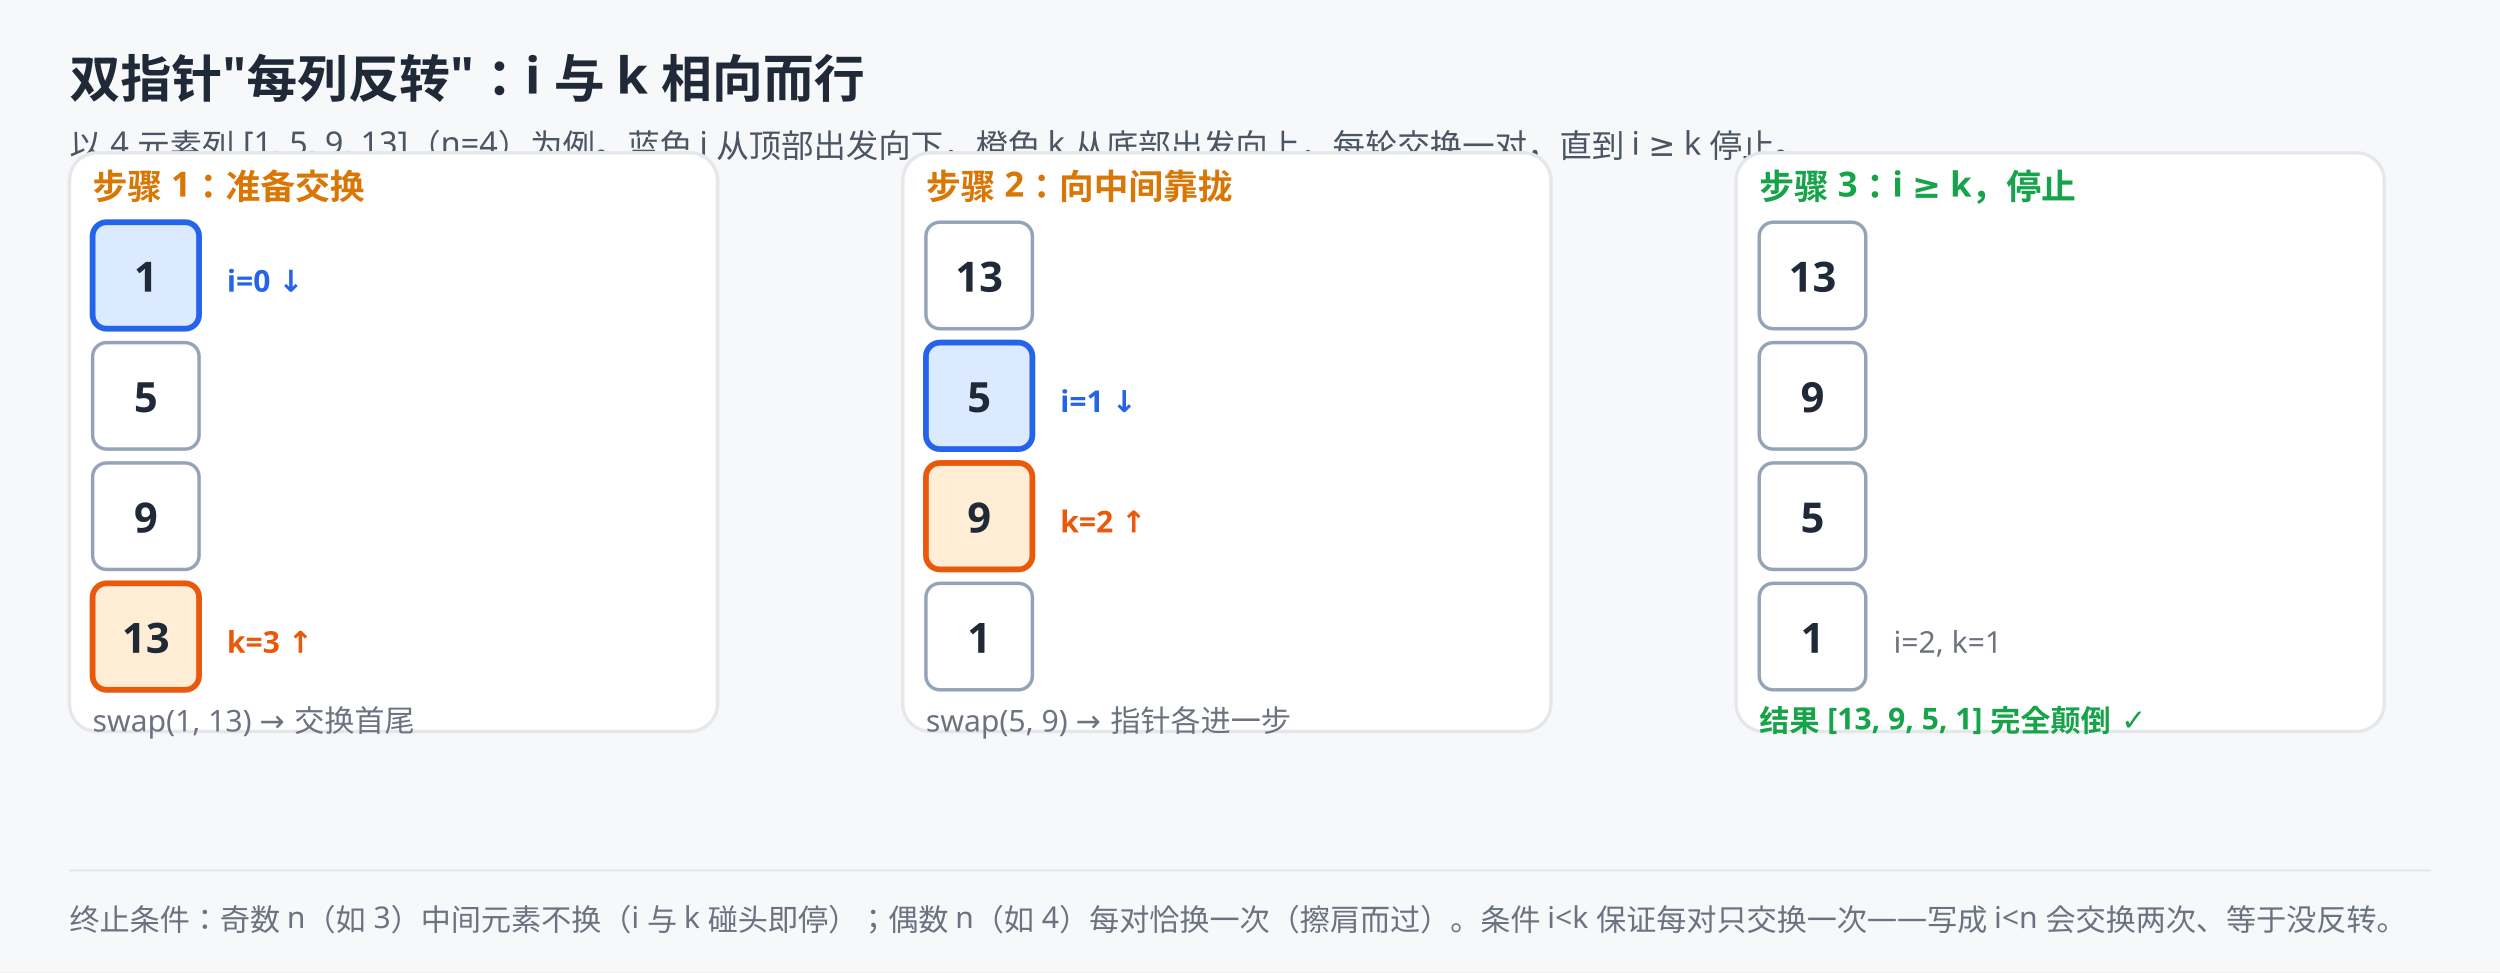
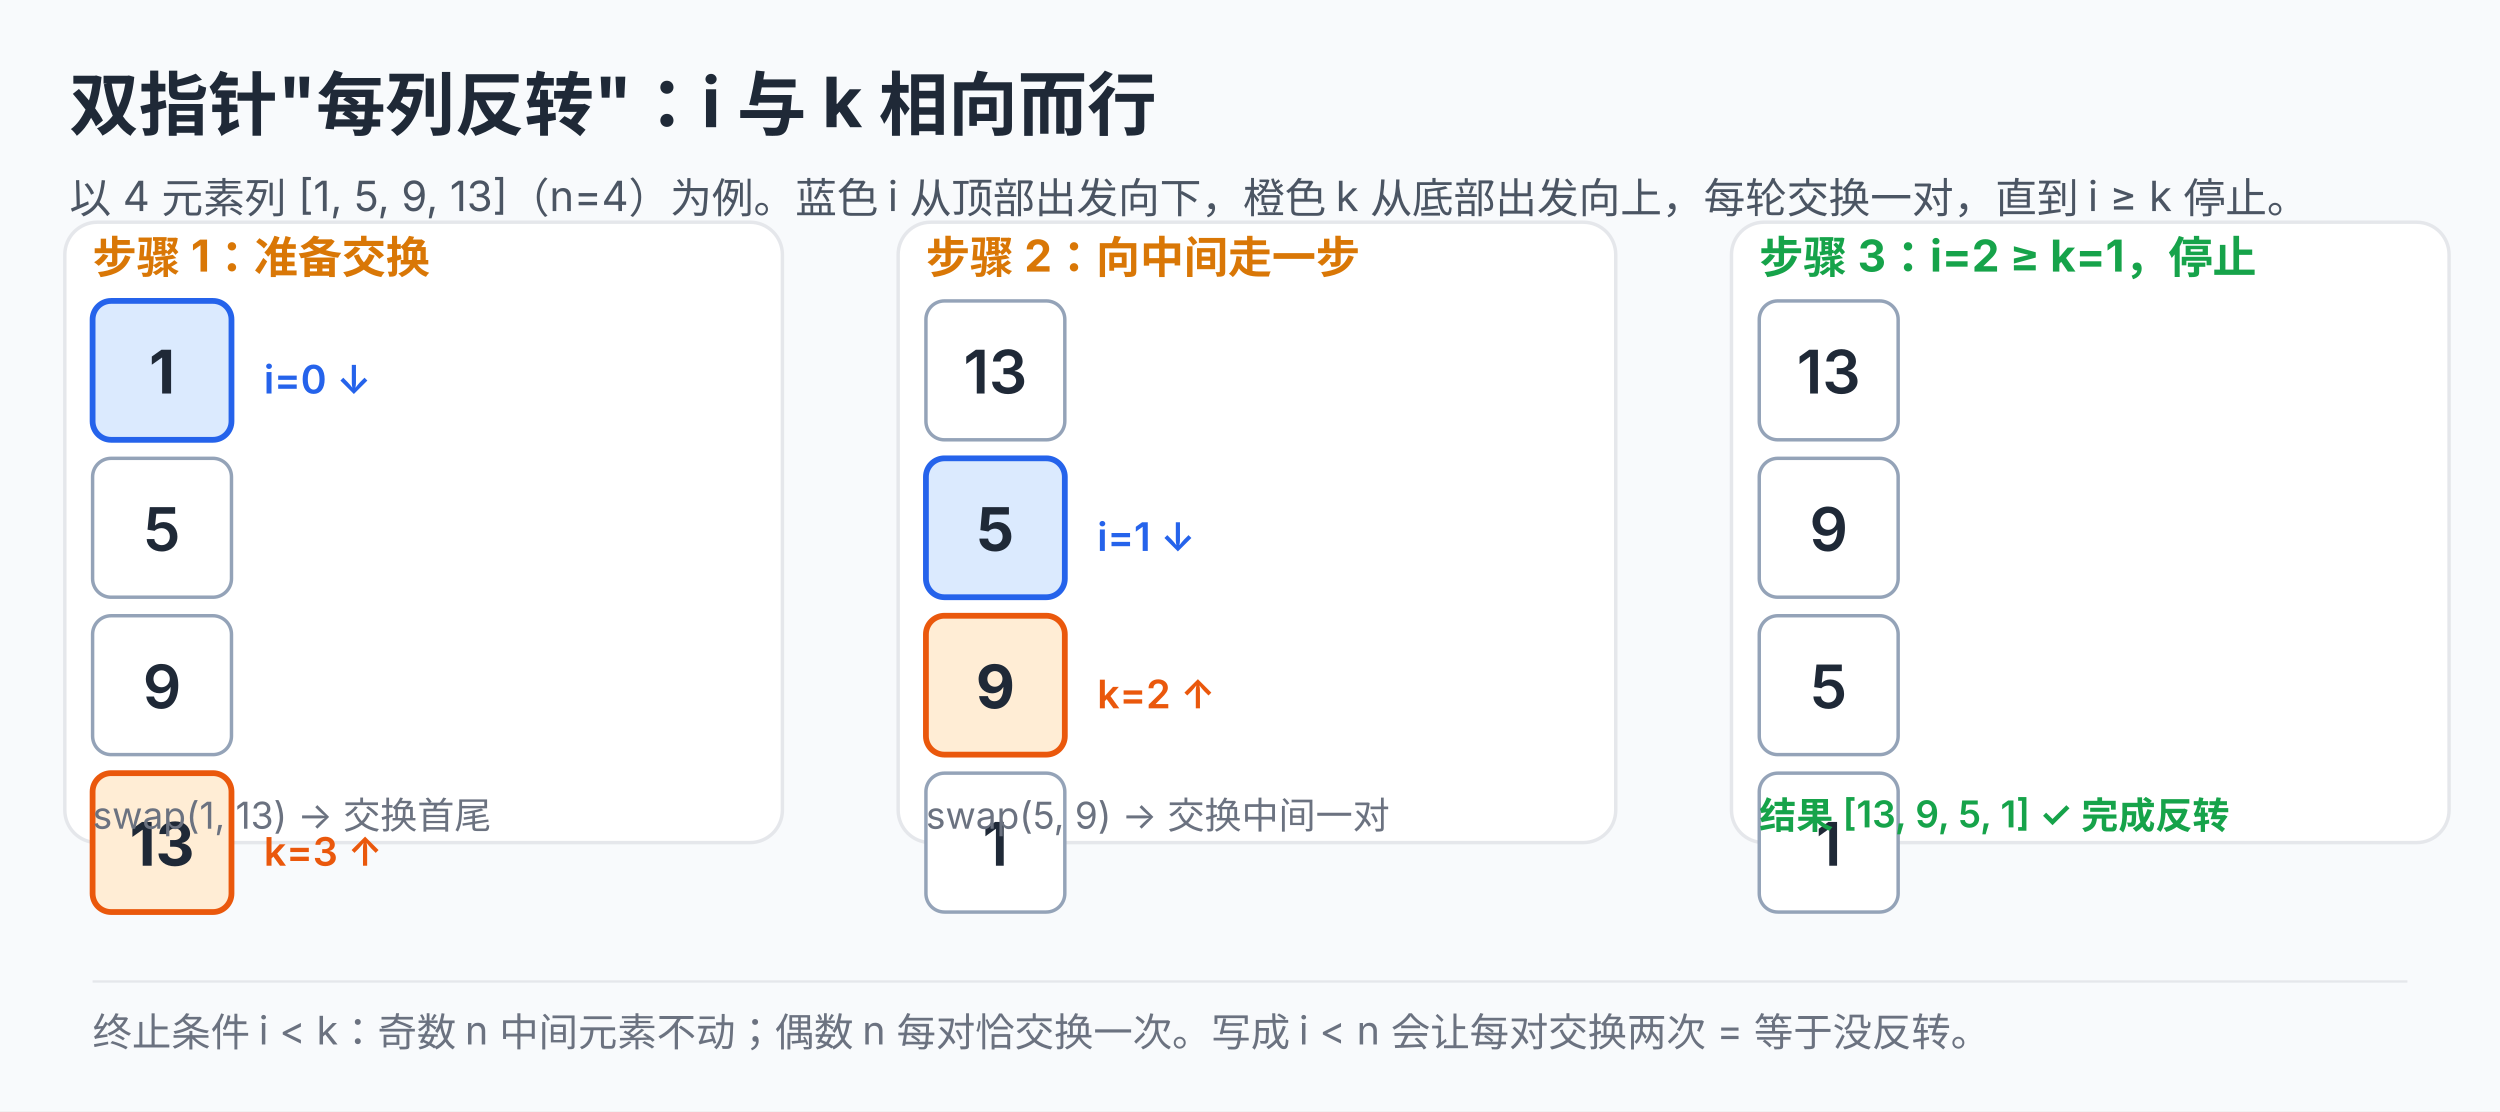
- <svg xmlns="http://www.w3.org/2000/svg" viewBox="0 0 1080 420" font-family="ui-sans-serif, system-ui, 'Segoe UI', 'Microsoft YaHei', sans-serif">
-   <rect width="1080" height="420" fill="#f7f8fa" />
-   <text x="30" y="42" font-size="22" font-weight="700" fill="#1f2937">双指针"每列反转"：i 与 k 相向而行</text>
-   <text x="30" y="68" font-size="14" fill="#4b5563">以 4 元素列 [1, 5, 9, 13]（n=4）为例。蓝色 i 从顶部出发向下，橙色 k 从底部出发向上，每轮交换一对，直到 i ≥ k 停止。</text>
-   <g transform="translate(40,96)">
-     <rect x="-10" y="-30" width="280" height="250" rx="12" fill="#ffffff" stroke="#e5e7eb" stroke-width="1.5" />
-     <text x="0" y="-10" font-size="15" font-weight="700" fill="#d97706">步骤 1：准备交换</text>
-     <rect x="0" y="0" width="46" height="46" rx="6" fill="#dbeafe" stroke="#2563eb" stroke-width="2.5" />
-     <text x="23" y="30" font-size="18" font-weight="700" text-anchor="middle" fill="#1f2937">1</text>
-     <text x="58" y="30" font-size="13" font-weight="600" fill="#2563eb">i=0 ↓</text>
-     <rect x="0" y="52" width="46" height="46" rx="6" fill="#ffffff" stroke="#94a3b8" stroke-width="1.5" />
-     <text x="23" y="82" font-size="18" font-weight="600" text-anchor="middle" fill="#1f2937">5</text>
-     <rect x="0" y="104" width="46" height="46" rx="6" fill="#ffffff" stroke="#94a3b8" stroke-width="1.5" />
-     <text x="23" y="134" font-size="18" font-weight="600" text-anchor="middle" fill="#1f2937">9</text>
-     <rect x="0" y="156" width="46" height="46" rx="6" fill="#ffedd5" stroke="#ea580c" stroke-width="2.5" />
-     <text x="23" y="186" font-size="18" font-weight="700" text-anchor="middle" fill="#1f2937">13</text>
-     <text x="58" y="186" font-size="13" font-weight="600" fill="#ea580c">k=3 ↑</text>
-     <text x="0" y="220" font-size="13" fill="#6b7280">swap(1, 13) → 交换首尾</text>
+ <svg xmlns="http://www.w3.org/2000/svg" width="1080" height="480" viewBox="0 0 1080 480" font-family="system-ui, -apple-system, 'Segoe UI', 'Microsoft YaHei', 'PingFang SC', sans-serif">
+   <rect width="1080" height="480" fill="#f8fafc" />
+   <text x="30" y="56" font-size="30" font-weight="700" fill="#1f2937">双指针"每列反转"：i 与 k 相向而行</text>
+   <text x="30" y="92" font-size="18" fill="#4b5563">以 4 元素列 [1, 5, 9, 13]（n=4）为例。蓝色 i 从顶部出发向下，橙色 k 从底部出发向上，每轮交换一对，直到 i ≥ k 停止。</text>
+   <g transform="translate(40,130)">
+     <rect x="-12" y="-34" width="310" height="268" rx="14" fill="#ffffff" stroke="#e5e7eb" stroke-width="1.5" />
+     <text x="0" y="-12" font-size="19" font-weight="700" fill="#d97706">步骤 1：准备交换</text>
+     <rect x="0" y="0" width="60" height="60" rx="8" fill="#dbeafe" stroke="#2563eb" stroke-width="2.5" />
+     <text x="30" y="40" font-size="26" font-weight="700" text-anchor="middle" fill="#1f2937">1</text>
+     <text x="74" y="40" font-size="17" font-weight="600" fill="#2563eb">i=0 ↓</text>
+     <rect x="0" y="68" width="60" height="60" rx="8" fill="#ffffff" stroke="#94a3b8" stroke-width="1.5" />
+     <text x="30" y="108" font-size="26" font-weight="600" text-anchor="middle" fill="#1f2937">5</text>
+     <rect x="0" y="136" width="60" height="60" rx="8" fill="#ffffff" stroke="#94a3b8" stroke-width="1.5" />
+     <text x="30" y="176" font-size="26" font-weight="600" text-anchor="middle" fill="#1f2937">9</text>
+     <rect x="0" y="204" width="60" height="60" rx="8" fill="#ffedd5" stroke="#ea580c" stroke-width="2.5" />
+     <text x="30" y="244" font-size="26" font-weight="700" text-anchor="middle" fill="#1f2937">13</text>
+     <text x="74" y="244" font-size="17" font-weight="600" fill="#ea580c">k=3 ↑</text>
+     <text x="0" y="228" font-size="16" fill="#6b7280">swap(1, 13) → 交换首尾</text>
  </g>
-   <g transform="translate(400,96)">
-     <rect x="-10" y="-30" width="280" height="250" rx="12" fill="#ffffff" stroke="#e5e7eb" stroke-width="1.5" />
-     <text x="0" y="-10" font-size="15" font-weight="700" fill="#d97706">步骤 2：向中间靠拢</text>
-     <rect x="0" y="0" width="46" height="46" rx="6" fill="#ffffff" stroke="#94a3b8" stroke-width="1.5" />
-     <text x="23" y="30" font-size="18" font-weight="600" text-anchor="middle" fill="#1f2937">13</text>
-     <rect x="0" y="52" width="46" height="46" rx="6" fill="#dbeafe" stroke="#2563eb" stroke-width="2.5" />
-     <text x="23" y="82" font-size="18" font-weight="700" text-anchor="middle" fill="#1f2937">5</text>
-     <text x="58" y="82" font-size="13" font-weight="600" fill="#2563eb">i=1 ↓</text>
-     <rect x="0" y="104" width="46" height="46" rx="6" fill="#ffedd5" stroke="#ea580c" stroke-width="2.5" />
-     <text x="23" y="134" font-size="18" font-weight="700" text-anchor="middle" fill="#1f2937">9</text>
-     <text x="58" y="134" font-size="13" font-weight="600" fill="#ea580c">k=2 ↑</text>
-     <rect x="0" y="156" width="46" height="46" rx="6" fill="#ffffff" stroke="#94a3b8" stroke-width="1.5" />
-     <text x="23" y="186" font-size="18" font-weight="600" text-anchor="middle" fill="#1f2937">1</text>
-     <text x="0" y="220" font-size="13" fill="#6b7280">swap(5, 9) → 指针各进一步</text>
+   <g transform="translate(400,130)">
+     <rect x="-12" y="-34" width="310" height="268" rx="14" fill="#ffffff" stroke="#e5e7eb" stroke-width="1.5" />
+     <text x="0" y="-12" font-size="19" font-weight="700" fill="#d97706">步骤 2：向中间走一步</text>
+     <rect x="0" y="0" width="60" height="60" rx="8" fill="#ffffff" stroke="#94a3b8" stroke-width="1.5" />
+     <text x="30" y="40" font-size="26" font-weight="600" text-anchor="middle" fill="#1f2937">13</text>
+     <rect x="0" y="68" width="60" height="60" rx="8" fill="#dbeafe" stroke="#2563eb" stroke-width="2.5" />
+     <text x="30" y="108" font-size="26" font-weight="700" text-anchor="middle" fill="#1f2937">5</text>
+     <text x="74" y="108" font-size="17" font-weight="600" fill="#2563eb">i=1 ↓</text>
+     <rect x="0" y="136" width="60" height="60" rx="8" fill="#ffedd5" stroke="#ea580c" stroke-width="2.5" />
+     <text x="30" y="176" font-size="26" font-weight="700" text-anchor="middle" fill="#1f2937">9</text>
+     <text x="74" y="176" font-size="17" font-weight="600" fill="#ea580c">k=2 ↑</text>
+     <rect x="0" y="204" width="60" height="60" rx="8" fill="#ffffff" stroke="#94a3b8" stroke-width="1.5" />
+     <text x="30" y="244" font-size="26" font-weight="600" text-anchor="middle" fill="#1f2937">1</text>
+     <text x="0" y="228" font-size="16" fill="#6b7280">swap(5, 9) → 交换中间一对</text>
  </g>
-   <g transform="translate(760,96)">
-     <rect x="-10" y="-30" width="280" height="250" rx="12" fill="#ffffff" stroke="#e5e7eb" stroke-width="1.5" />
-     <text x="0" y="-10" font-size="15" font-weight="700" fill="#16a34a">步骤 3：i ≥ k，停止</text>
-     <rect x="0" y="0" width="46" height="46" rx="6" fill="#ffffff" stroke="#94a3b8" stroke-width="1.5" />
-     <text x="23" y="30" font-size="18" font-weight="600" text-anchor="middle" fill="#1f2937">13</text>
-     <rect x="0" y="52" width="46" height="46" rx="6" fill="#ffffff" stroke="#94a3b8" stroke-width="1.5" />
-     <text x="23" y="82" font-size="18" font-weight="600" text-anchor="middle" fill="#1f2937">9</text>
-     <rect x="0" y="104" width="46" height="46" rx="6" fill="#ffffff" stroke="#94a3b8" stroke-width="1.5" />
-     <text x="23" y="134" font-size="18" font-weight="600" text-anchor="middle" fill="#1f2937">5</text>
-     <rect x="0" y="156" width="46" height="46" rx="6" fill="#ffffff" stroke="#94a3b8" stroke-width="1.5" />
-     <text x="23" y="186" font-size="18" font-weight="600" text-anchor="middle" fill="#1f2937">1</text>
-     <text x="58" y="186" font-size="13" fill="#6b7280">i=2, k=1</text>
-     <text x="0" y="220" font-size="13" font-weight="600" fill="#16a34a">结果 [13, 9, 5, 1] 完全颠倒 ✓</text>
+   <g transform="translate(760,130)">
+     <rect x="-12" y="-34" width="310" height="268" rx="14" fill="#ffffff" stroke="#e5e7eb" stroke-width="1.5" />
+     <text x="0" y="-12" font-size="19" font-weight="700" fill="#16a34a">步骤 3：i=2 ≥ k=1，停止</text>
+     <rect x="0" y="0" width="60" height="60" rx="8" fill="#ffffff" stroke="#94a3b8" stroke-width="1.5" />
+     <text x="30" y="40" font-size="26" font-weight="600" text-anchor="middle" fill="#1f2937">13</text>
+     <rect x="0" y="68" width="60" height="60" rx="8" fill="#ffffff" stroke="#94a3b8" stroke-width="1.5" />
+     <text x="30" y="108" font-size="26" font-weight="600" text-anchor="middle" fill="#1f2937">9</text>
+     <rect x="0" y="136" width="60" height="60" rx="8" fill="#ffffff" stroke="#94a3b8" stroke-width="1.5" />
+     <text x="30" y="176" font-size="26" font-weight="600" text-anchor="middle" fill="#1f2937">5</text>
+     <rect x="0" y="204" width="60" height="60" rx="8" fill="#ffffff" stroke="#94a3b8" stroke-width="1.5" />
+     <text x="30" y="244" font-size="26" font-weight="600" text-anchor="middle" fill="#1f2937">1</text>
+     <text x="0" y="228" font-size="16" font-weight="600" fill="#16a34a">结果 [13, 9, 5, 1] ✓ 完成反转</text>
  </g>
-   <line x1="30" y1="376" x2="1050" y2="376" stroke="#e5e7eb" stroke-width="1" />
-   <text x="30" y="402" font-size="13" fill="#6b7280">终止条件：奇数 n（如 3）中间元素不换（i 与 k 碰头即停）；偶数 n（如 4）每对恰换一次（擦肩而过）。条件 i&lt;k 保证每对只交换一次——写成 i&lt;n 会交换两次、等于没反转。</text>
+   <line x1="40" y1="424" x2="1040" y2="424" stroke="#e5e7eb" stroke-width="1" />
+   <text x="40" y="452" font-size="17" fill="#6b7280">终止条件 i &lt; k：奇数 n 中间元素不动；偶数 n 每对恰交换一次。写成 i &lt; n 会让每对交换两次 = 等于没反转。</text>
</svg>
